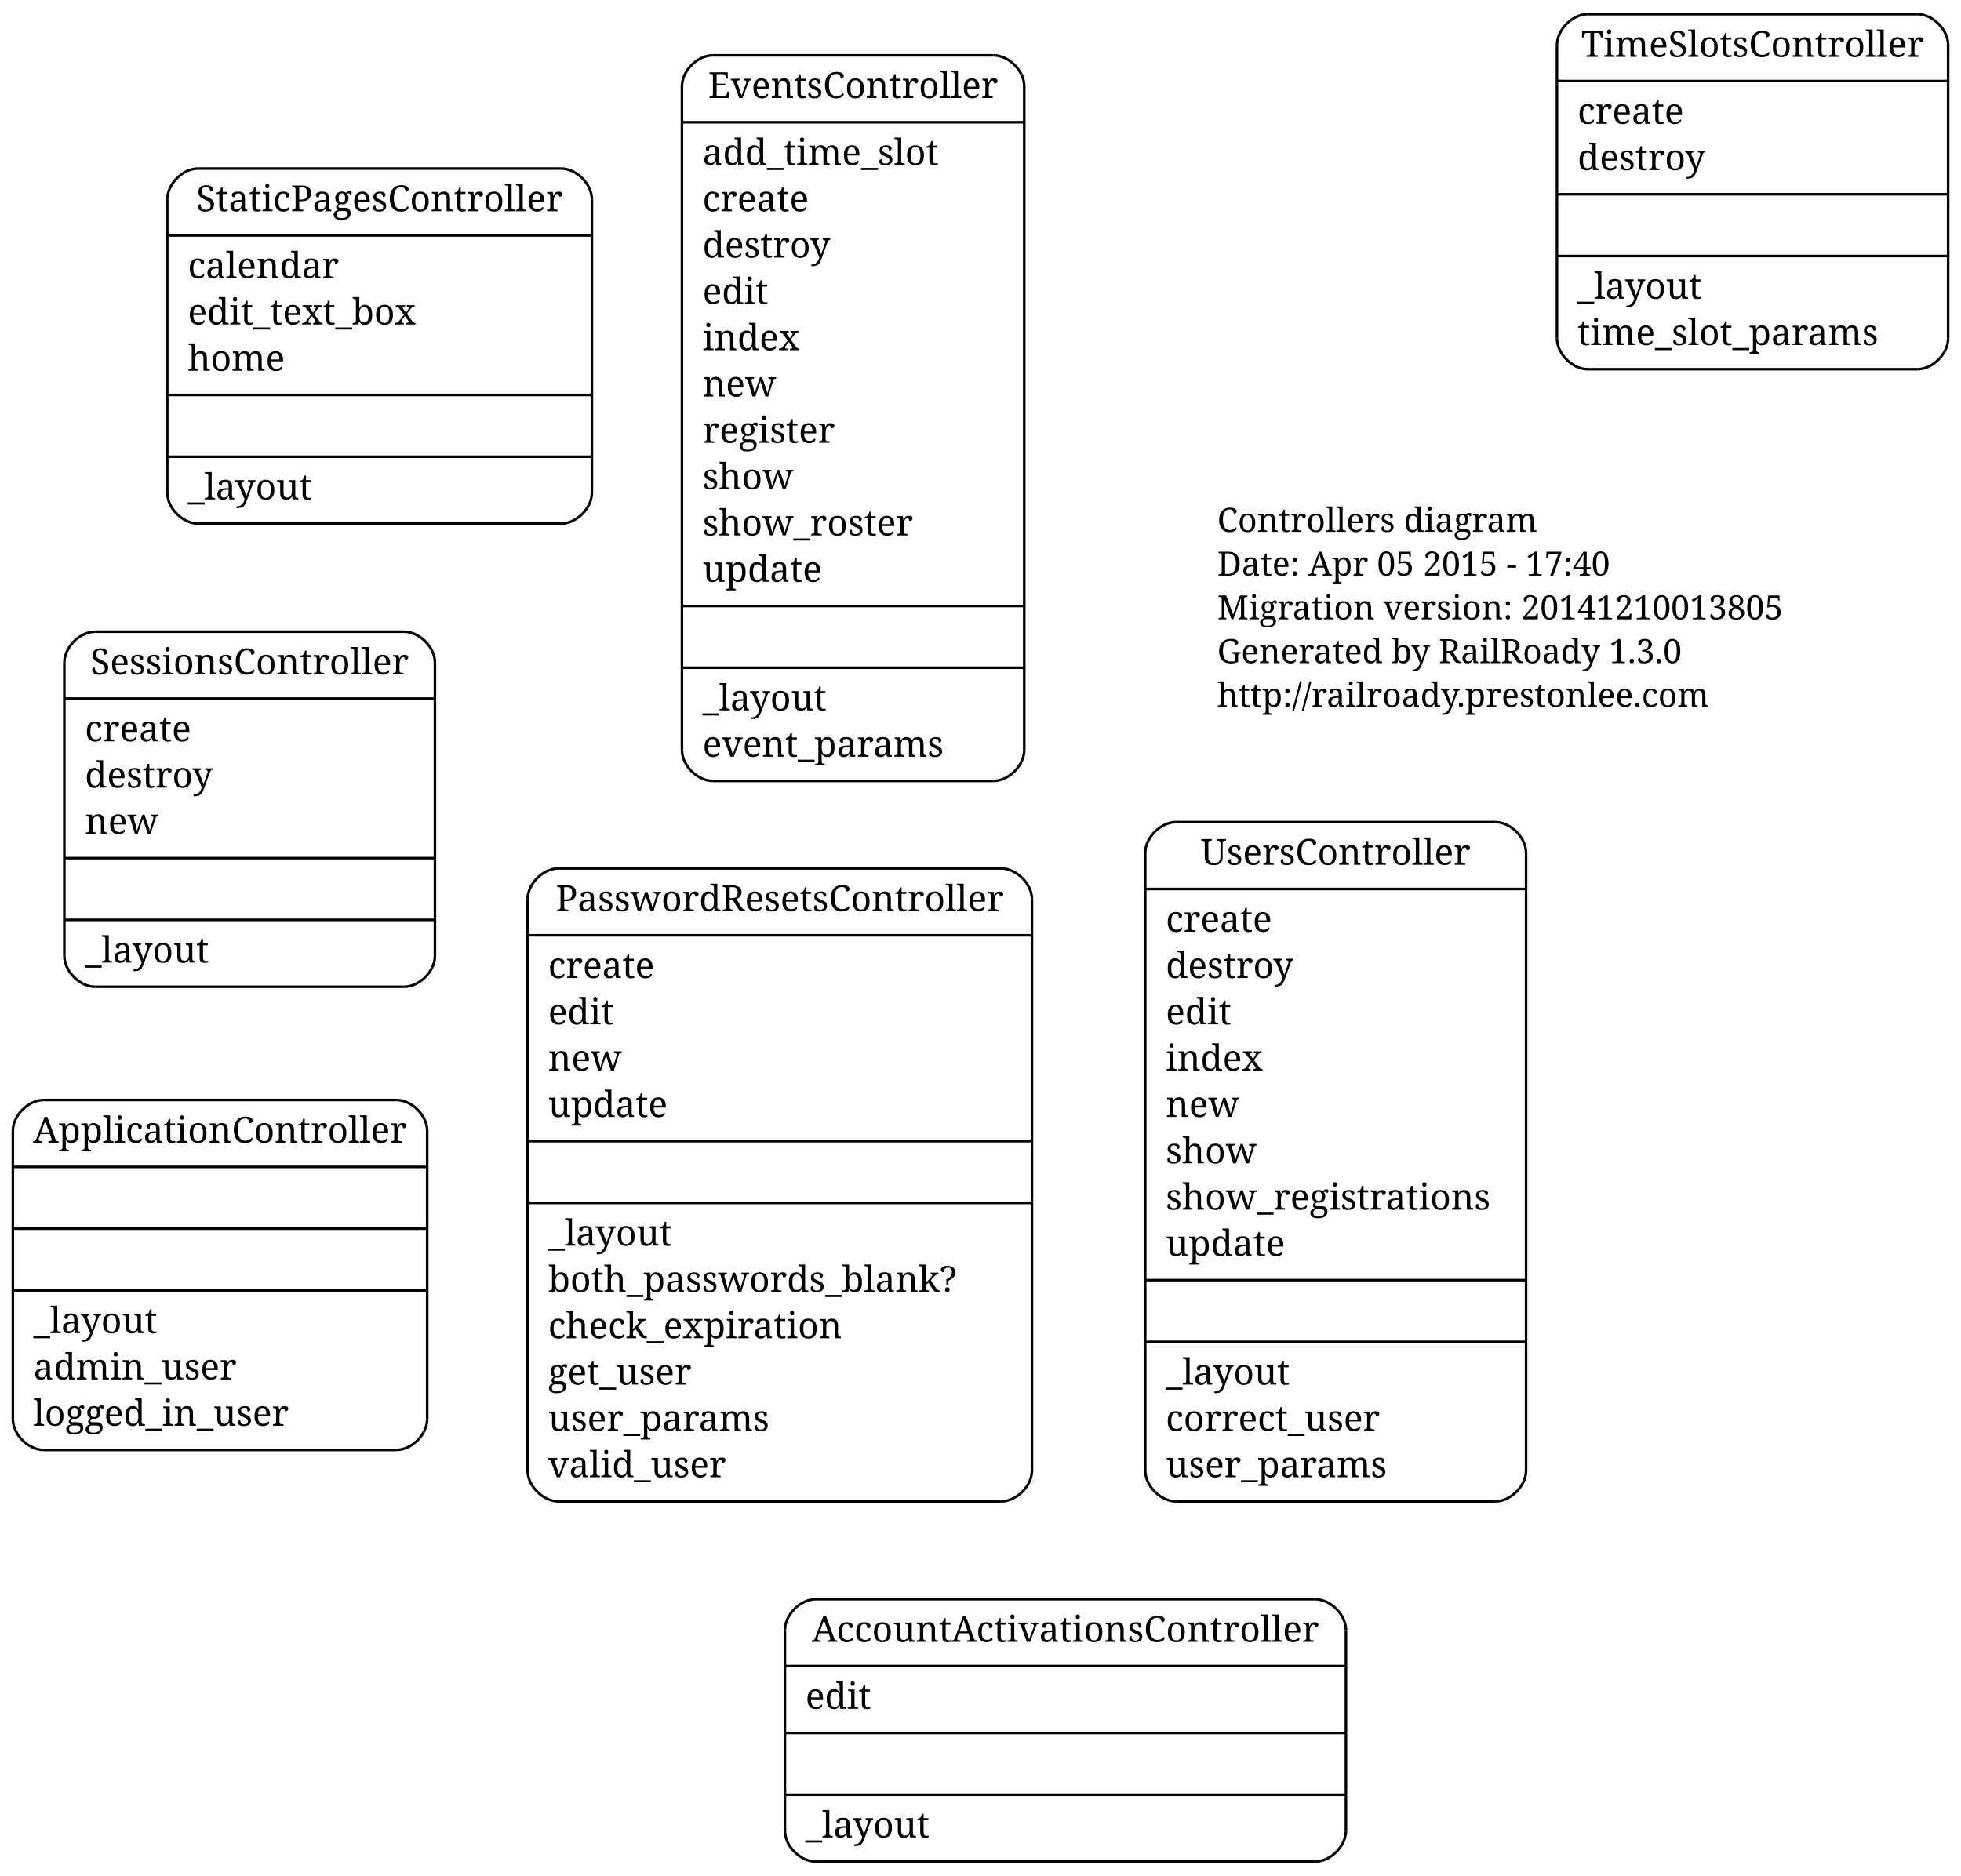
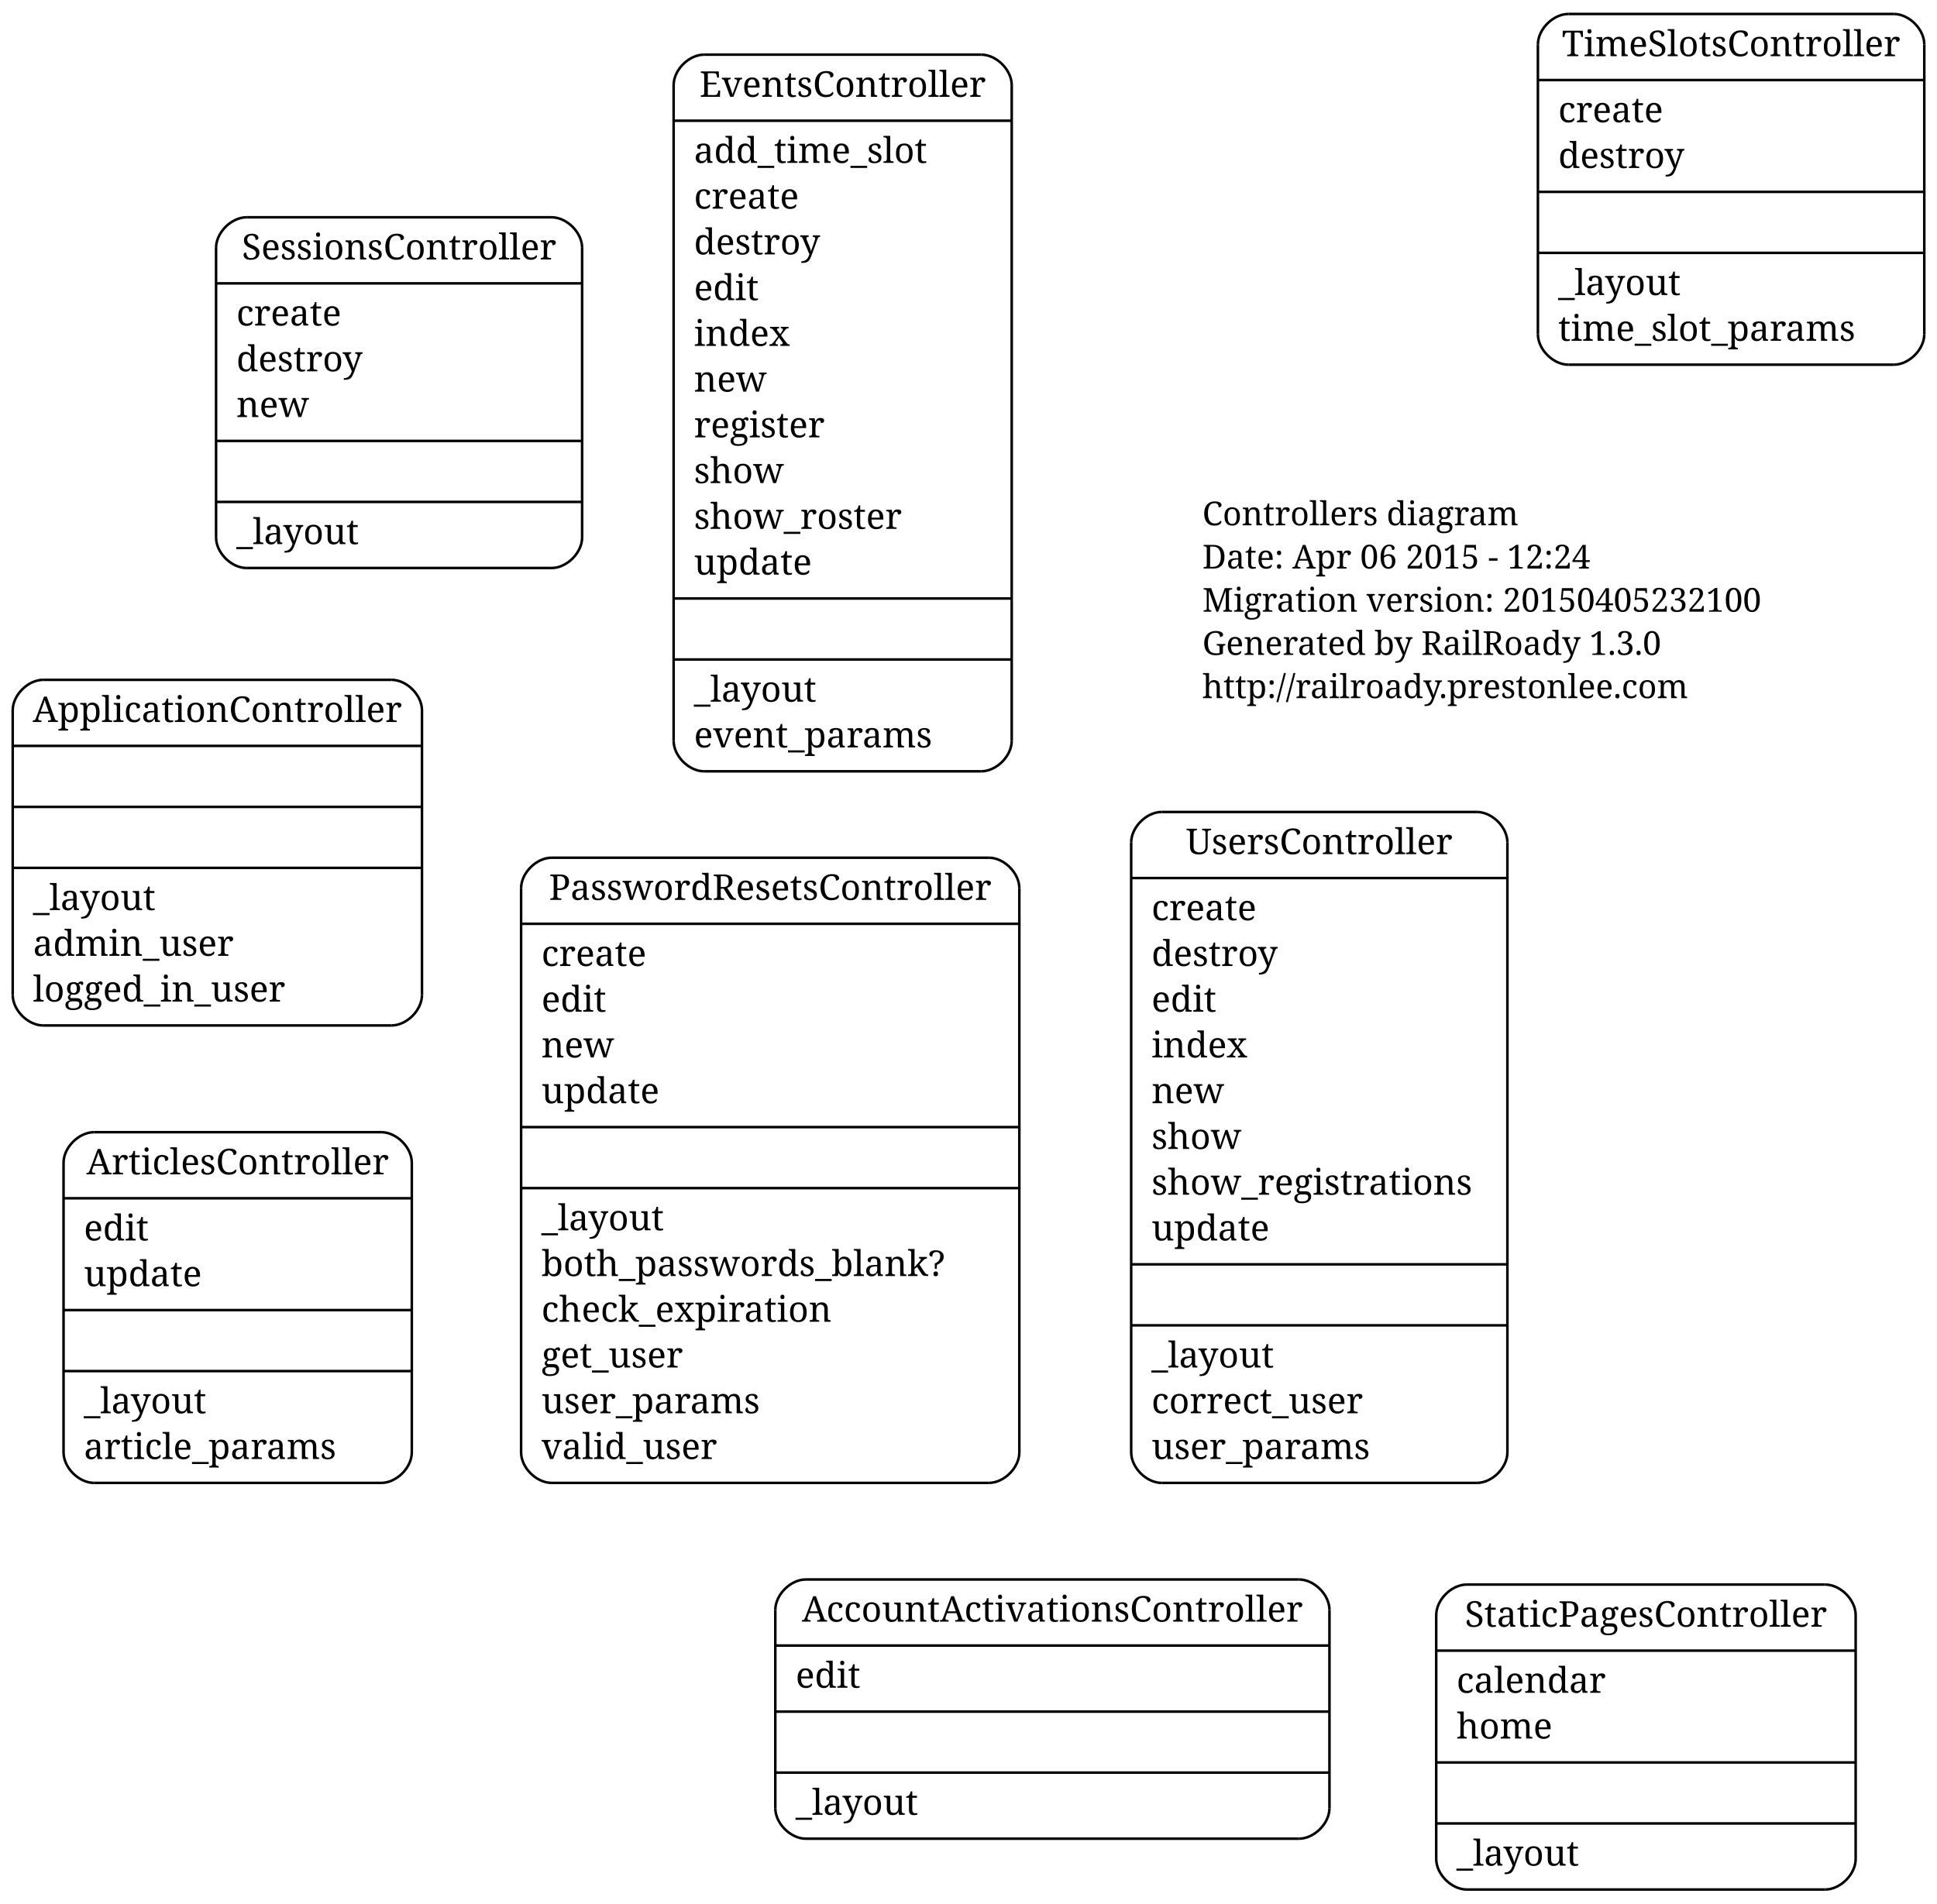
- <svg xmlns="http://www.w3.org/2000/svg" width="762pt" height="729pt" viewBox="0.00 0.00 762.00 729.00">
-   <g id="graph1" class="graph" transform="scale(1 1) rotate(0) translate(4 725)">
-     <polygon fill="white" stroke="white" points="-4,5 -4,-725 759,-725 759,5 -4,5" />
+ <svg xmlns="http://www.w3.org/2000/svg" width="762pt" height="749pt" viewBox="0.00 0.00 762.00 749.00">
+   <g id="graph1" class="graph" transform="scale(1 1) rotate(0) translate(4 745)">
+     <polygon fill="white" stroke="white" points="-4,5 -4,-745 759,-745 759,5 -4,5" />
    <g id="node1" class="node">
-       <text text-anchor="start" x="469" y="-518.3" font-family="Times Roman,serif" font-size="13.00">Controllers diagram</text>
-       <text text-anchor="start" x="469" y="-501.3" font-family="Times Roman,serif" font-size="13.00">Date: Apr 05 2015 - 17:40</text>
-       <text text-anchor="start" x="469" y="-484.3" font-family="Times Roman,serif" font-size="13.00">Migration version: 20141210013805</text>
-       <text text-anchor="start" x="469" y="-467.3" font-family="Times Roman,serif" font-size="13.00">Generated by RailRoady 1.3.0</text>
-       <text text-anchor="start" x="469" y="-450.3" font-family="Times Roman,serif" font-size="13.00">http://railroady.prestonlee.com</text>
+       <text text-anchor="start" x="469" y="-538.3" font-family="Times Roman,serif" font-size="13.00">Controllers diagram</text>
+       <text text-anchor="start" x="469" y="-521.3" font-family="Times Roman,serif" font-size="13.00">Date: Apr 06 2015 - 12:24</text>
+       <text text-anchor="start" x="469" y="-504.3" font-family="Times Roman,serif" font-size="13.00">Migration version: 20150405232100</text>
+       <text text-anchor="start" x="469" y="-487.3" font-family="Times Roman,serif" font-size="13.00">Generated by RailRoady 1.3.0</text>
+       <text text-anchor="start" x="469" y="-470.3" font-family="Times Roman,serif" font-size="13.00">http://railroady.prestonlee.com</text>
    </g>
    <g id="node2" class="node">
-       <polyline fill="none" stroke="black" points="213,-141.5 385,-141.5 " />
-       <path fill="none" stroke="black" d="M385,-141.5C391,-141.5 397,-147.5 397,-153.5" />
-       <polyline fill="none" stroke="black" points="397,-153.5 397,-375.5 " />
-       <path fill="none" stroke="black" d="M397,-375.5C397,-381.5 391,-387.5 385,-387.5" />
-       <polyline fill="none" stroke="black" points="385,-387.5 213,-387.5 " />
-       <path fill="none" stroke="black" d="M213,-387.5C207,-387.5 201,-381.5 201,-375.5" />
-       <polyline fill="none" stroke="black" points="201,-375.5 201,-153.5 " />
-       <path fill="none" stroke="black" d="M201,-153.5C201,-147.5 207,-141.5 213,-141.5" />
-       <text text-anchor="middle" x="299" y="-370.9" font-family="Times Roman,serif" font-size="14.00">PasswordResetsController</text>
-       <polyline fill="none" stroke="black" points="201,-361.5 397,-361.5 " />
-       <text text-anchor="start" x="209" y="-344.9" font-family="Times Roman,serif" font-size="14.00">create</text>
-       <text text-anchor="start" x="209" y="-326.9" font-family="Times Roman,serif" font-size="14.00">edit</text>
-       <text text-anchor="start" x="209" y="-308.9" font-family="Times Roman,serif" font-size="14.00">new</text>
-       <text text-anchor="start" x="209" y="-290.9" font-family="Times Roman,serif" font-size="14.00">update</text>
-       <polyline fill="none" stroke="black" points="201,-281.5 397,-281.5 " />
-       <polyline fill="none" stroke="black" points="201,-257.5 397,-257.5 " />
-       <text text-anchor="start" x="209" y="-240.9" font-family="Times Roman,serif" font-size="14.00">_layout</text>
-       <text text-anchor="start" x="209" y="-222.9" font-family="Times Roman,serif" font-size="14.00">both_passwords_blank?</text>
-       <text text-anchor="start" x="209" y="-204.9" font-family="Times Roman,serif" font-size="14.00">check_expiration</text>
-       <text text-anchor="start" x="209" y="-186.9" font-family="Times Roman,serif" font-size="14.00">get_user</text>
-       <text text-anchor="start" x="209" y="-168.9" font-family="Times Roman,serif" font-size="14.00">user_params</text>
-       <text text-anchor="start" x="209" y="-150.9" font-family="Times Roman,serif" font-size="14.00">valid_user</text>
+       <polyline fill="none" stroke="black" points="213,-161.5 385,-161.5 " />
+       <path fill="none" stroke="black" d="M385,-161.5C391,-161.5 397,-167.5 397,-173.5" />
+       <polyline fill="none" stroke="black" points="397,-173.5 397,-395.5 " />
+       <path fill="none" stroke="black" d="M397,-395.5C397,-401.5 391,-407.5 385,-407.5" />
+       <polyline fill="none" stroke="black" points="385,-407.5 213,-407.5 " />
+       <path fill="none" stroke="black" d="M213,-407.5C207,-407.5 201,-401.5 201,-395.5" />
+       <polyline fill="none" stroke="black" points="201,-395.5 201,-173.5 " />
+       <path fill="none" stroke="black" d="M201,-173.5C201,-167.5 207,-161.5 213,-161.5" />
+       <text text-anchor="middle" x="299" y="-390.9" font-family="Times Roman,serif" font-size="14.00">PasswordResetsController</text>
+       <polyline fill="none" stroke="black" points="201,-381.5 397,-381.5 " />
+       <text text-anchor="start" x="209" y="-364.9" font-family="Times Roman,serif" font-size="14.00">create</text>
+       <text text-anchor="start" x="209" y="-346.9" font-family="Times Roman,serif" font-size="14.00">edit</text>
+       <text text-anchor="start" x="209" y="-328.9" font-family="Times Roman,serif" font-size="14.00">new</text>
+       <text text-anchor="start" x="209" y="-310.9" font-family="Times Roman,serif" font-size="14.00">update</text>
+       <polyline fill="none" stroke="black" points="201,-301.5 397,-301.5 " />
+       <polyline fill="none" stroke="black" points="201,-277.5 397,-277.5 " />
+       <text text-anchor="start" x="209" y="-260.9" font-family="Times Roman,serif" font-size="14.00">_layout</text>
+       <text text-anchor="start" x="209" y="-242.9" font-family="Times Roman,serif" font-size="14.00">both_passwords_blank?</text>
+       <text text-anchor="start" x="209" y="-224.9" font-family="Times Roman,serif" font-size="14.00">check_expiration</text>
+       <text text-anchor="start" x="209" y="-206.9" font-family="Times Roman,serif" font-size="14.00">get_user</text>
+       <text text-anchor="start" x="209" y="-188.9" font-family="Times Roman,serif" font-size="14.00">user_params</text>
+       <text text-anchor="start" x="209" y="-170.9" font-family="Times Roman,serif" font-size="14.00">valid_user</text>
    </g>
    <g id="node3" class="node">
-       <polyline fill="none" stroke="black" points="453,-141.5 577,-141.5 " />
-       <path fill="none" stroke="black" d="M577,-141.5C583,-141.5 589,-147.5 589,-153.5" />
-       <polyline fill="none" stroke="black" points="589,-153.5 589,-393.5 " />
-       <path fill="none" stroke="black" d="M589,-393.5C589,-399.5 583,-405.5 577,-405.5" />
-       <polyline fill="none" stroke="black" points="577,-405.5 453,-405.5 " />
-       <path fill="none" stroke="black" d="M453,-405.5C447,-405.5 441,-399.5 441,-393.5" />
-       <polyline fill="none" stroke="black" points="441,-393.5 441,-153.5 " />
-       <path fill="none" stroke="black" d="M441,-153.5C441,-147.5 447,-141.5 453,-141.5" />
-       <text text-anchor="middle" x="515" y="-388.9" font-family="Times Roman,serif" font-size="14.00">UsersController</text>
-       <polyline fill="none" stroke="black" points="441,-379.5 589,-379.5 " />
-       <text text-anchor="start" x="449" y="-362.9" font-family="Times Roman,serif" font-size="14.00">create</text>
-       <text text-anchor="start" x="449" y="-344.9" font-family="Times Roman,serif" font-size="14.00">destroy</text>
-       <text text-anchor="start" x="449" y="-326.9" font-family="Times Roman,serif" font-size="14.00">edit</text>
-       <text text-anchor="start" x="449" y="-308.9" font-family="Times Roman,serif" font-size="14.00">index</text>
-       <text text-anchor="start" x="449" y="-290.9" font-family="Times Roman,serif" font-size="14.00">new</text>
-       <text text-anchor="start" x="449" y="-272.9" font-family="Times Roman,serif" font-size="14.00">show</text>
-       <text text-anchor="start" x="449" y="-254.9" font-family="Times Roman,serif" font-size="14.00">show_registrations</text>
-       <text text-anchor="start" x="449" y="-236.9" font-family="Times Roman,serif" font-size="14.00">update</text>
-       <polyline fill="none" stroke="black" points="441,-227.5 589,-227.5 " />
-       <polyline fill="none" stroke="black" points="441,-203.5 589,-203.5 " />
-       <text text-anchor="start" x="449" y="-186.9" font-family="Times Roman,serif" font-size="14.00">_layout</text>
-       <text text-anchor="start" x="449" y="-168.9" font-family="Times Roman,serif" font-size="14.00">correct_user</text>
-       <text text-anchor="start" x="449" y="-150.9" font-family="Times Roman,serif" font-size="14.00">user_params</text>
+       <polyline fill="none" stroke="black" points="33,-161.5 146,-161.5 " />
+       <path fill="none" stroke="black" d="M146,-161.5C152,-161.5 158,-167.5 158,-173.5" />
+       <polyline fill="none" stroke="black" points="158,-173.5 158,-287.5 " />
+       <path fill="none" stroke="black" d="M158,-287.5C158,-293.5 152,-299.5 146,-299.5" />
+       <polyline fill="none" stroke="black" points="146,-299.5 33,-299.5 " />
+       <path fill="none" stroke="black" d="M33,-299.5C27,-299.5 21,-293.5 21,-287.5" />
+       <polyline fill="none" stroke="black" points="21,-287.5 21,-173.5 " />
+       <path fill="none" stroke="black" d="M21,-173.5C21,-167.5 27,-161.5 33,-161.5" />
+       <text text-anchor="middle" x="89.5" y="-282.9" font-family="Times Roman,serif" font-size="14.00">ArticlesController</text>
+       <polyline fill="none" stroke="black" points="21,-273.5 158,-273.5 " />
+       <text text-anchor="start" x="29" y="-256.9" font-family="Times Roman,serif" font-size="14.00">edit</text>
+       <text text-anchor="start" x="29" y="-238.9" font-family="Times Roman,serif" font-size="14.00">update</text>
+       <polyline fill="none" stroke="black" points="21,-229.5 158,-229.5 " />
+       <polyline fill="none" stroke="black" points="21,-205.5 158,-205.5 " />
+       <text text-anchor="start" x="29" y="-188.9" font-family="Times Roman,serif" font-size="14.00">_layout</text>
+       <text text-anchor="start" x="29" y="-170.9" font-family="Times Roman,serif" font-size="14.00">article_params</text>
    </g>
    <g id="node4" class="node">
-       <polyline fill="none" stroke="black" points="33,-341.5 153,-341.5 " />
-       <path fill="none" stroke="black" d="M153,-341.5C159,-341.5 165,-347.5 165,-353.5" />
-       <polyline fill="none" stroke="black" points="165,-353.5 165,-467.5 " />
-       <path fill="none" stroke="black" d="M165,-467.5C165,-473.5 159,-479.5 153,-479.5" />
-       <polyline fill="none" stroke="black" points="153,-479.5 33,-479.5 " />
-       <path fill="none" stroke="black" d="M33,-479.5C27,-479.5 21,-473.5 21,-467.5" />
-       <polyline fill="none" stroke="black" points="21,-467.5 21,-353.5 " />
-       <path fill="none" stroke="black" d="M21,-353.5C21,-347.5 27,-341.5 33,-341.5" />
-       <text text-anchor="middle" x="93" y="-462.9" font-family="Times Roman,serif" font-size="14.00">SessionsController</text>
-       <polyline fill="none" stroke="black" points="21,-453.5 165,-453.5 " />
-       <text text-anchor="start" x="29" y="-436.9" font-family="Times Roman,serif" font-size="14.00">create</text>
-       <text text-anchor="start" x="29" y="-418.9" font-family="Times Roman,serif" font-size="14.00">destroy</text>
-       <text text-anchor="start" x="29" y="-400.9" font-family="Times Roman,serif" font-size="14.00">new</text>
-       <polyline fill="none" stroke="black" points="21,-391.5 165,-391.5 " />
-       <polyline fill="none" stroke="black" points="21,-367.5 165,-367.5 " />
-       <text text-anchor="start" x="29" y="-350.9" font-family="Times Roman,serif" font-size="14.00">_layout</text>
+       <polyline fill="none" stroke="black" points="453,-161.5 577,-161.5 " />
+       <path fill="none" stroke="black" d="M577,-161.5C583,-161.5 589,-167.5 589,-173.5" />
+       <polyline fill="none" stroke="black" points="589,-173.5 589,-413.5 " />
+       <path fill="none" stroke="black" d="M589,-413.5C589,-419.5 583,-425.5 577,-425.5" />
+       <polyline fill="none" stroke="black" points="577,-425.5 453,-425.5 " />
+       <path fill="none" stroke="black" d="M453,-425.5C447,-425.5 441,-419.5 441,-413.5" />
+       <polyline fill="none" stroke="black" points="441,-413.5 441,-173.5 " />
+       <path fill="none" stroke="black" d="M441,-173.5C441,-167.5 447,-161.5 453,-161.5" />
+       <text text-anchor="middle" x="515" y="-408.9" font-family="Times Roman,serif" font-size="14.00">UsersController</text>
+       <polyline fill="none" stroke="black" points="441,-399.5 589,-399.5 " />
+       <text text-anchor="start" x="449" y="-382.9" font-family="Times Roman,serif" font-size="14.00">create</text>
+       <text text-anchor="start" x="449" y="-364.9" font-family="Times Roman,serif" font-size="14.00">destroy</text>
+       <text text-anchor="start" x="449" y="-346.9" font-family="Times Roman,serif" font-size="14.00">edit</text>
+       <text text-anchor="start" x="449" y="-328.9" font-family="Times Roman,serif" font-size="14.00">index</text>
+       <text text-anchor="start" x="449" y="-310.9" font-family="Times Roman,serif" font-size="14.00">new</text>
+       <text text-anchor="start" x="449" y="-292.9" font-family="Times Roman,serif" font-size="14.00">show</text>
+       <text text-anchor="start" x="449" y="-274.9" font-family="Times Roman,serif" font-size="14.00">show_registrations</text>
+       <text text-anchor="start" x="449" y="-256.9" font-family="Times Roman,serif" font-size="14.00">update</text>
+       <polyline fill="none" stroke="black" points="441,-247.5 589,-247.5 " />
+       <polyline fill="none" stroke="black" points="441,-223.5 589,-223.5 " />
+       <text text-anchor="start" x="449" y="-206.9" font-family="Times Roman,serif" font-size="14.00">_layout</text>
+       <text text-anchor="start" x="449" y="-188.9" font-family="Times Roman,serif" font-size="14.00">correct_user</text>
+       <text text-anchor="start" x="449" y="-170.9" font-family="Times Roman,serif" font-size="14.00">user_params</text>
    </g>
    <g id="node5" class="node">
-       <polyline fill="none" stroke="black" points="613,-581.5 741,-581.5 " />
-       <path fill="none" stroke="black" d="M741,-581.5C747,-581.5 753,-587.5 753,-593.5" />
-       <polyline fill="none" stroke="black" points="753,-593.5 753,-707.5 " />
-       <path fill="none" stroke="black" d="M753,-707.5C753,-713.5 747,-719.5 741,-719.5" />
-       <polyline fill="none" stroke="black" points="741,-719.5 613,-719.5 " />
-       <path fill="none" stroke="black" d="M613,-719.5C607,-719.5 601,-713.5 601,-707.5" />
-       <polyline fill="none" stroke="black" points="601,-707.5 601,-593.5 " />
-       <path fill="none" stroke="black" d="M601,-593.5C601,-587.5 607,-581.5 613,-581.5" />
-       <text text-anchor="middle" x="677" y="-702.9" font-family="Times Roman,serif" font-size="14.00">TimeSlotsController</text>
-       <polyline fill="none" stroke="black" points="601,-693.5 753,-693.5 " />
-       <text text-anchor="start" x="609" y="-676.9" font-family="Times Roman,serif" font-size="14.00">create</text>
-       <text text-anchor="start" x="609" y="-658.9" font-family="Times Roman,serif" font-size="14.00">destroy</text>
-       <polyline fill="none" stroke="black" points="601,-649.5 753,-649.5 " />
-       <polyline fill="none" stroke="black" points="601,-625.5 753,-625.5 " />
-       <text text-anchor="start" x="609" y="-608.9" font-family="Times Roman,serif" font-size="14.00">_layout</text>
-       <text text-anchor="start" x="609" y="-590.9" font-family="Times Roman,serif" font-size="14.00">time_slot_params</text>
+       <polyline fill="none" stroke="black" points="93,-521.5 213,-521.5 " />
+       <path fill="none" stroke="black" d="M213,-521.5C219,-521.5 225,-527.5 225,-533.5" />
+       <polyline fill="none" stroke="black" points="225,-533.5 225,-647.5 " />
+       <path fill="none" stroke="black" d="M225,-647.5C225,-653.5 219,-659.5 213,-659.5" />
+       <polyline fill="none" stroke="black" points="213,-659.5 93,-659.5 " />
+       <path fill="none" stroke="black" d="M93,-659.5C87,-659.5 81,-653.5 81,-647.5" />
+       <polyline fill="none" stroke="black" points="81,-647.5 81,-533.5 " />
+       <path fill="none" stroke="black" d="M81,-533.5C81,-527.5 87,-521.5 93,-521.5" />
+       <text text-anchor="middle" x="153" y="-642.9" font-family="Times Roman,serif" font-size="14.00">SessionsController</text>
+       <polyline fill="none" stroke="black" points="81,-633.5 225,-633.5 " />
+       <text text-anchor="start" x="89" y="-616.9" font-family="Times Roman,serif" font-size="14.00">create</text>
+       <text text-anchor="start" x="89" y="-598.9" font-family="Times Roman,serif" font-size="14.00">destroy</text>
+       <text text-anchor="start" x="89" y="-580.9" font-family="Times Roman,serif" font-size="14.00">new</text>
+       <polyline fill="none" stroke="black" points="81,-571.5 225,-571.5 " />
+       <polyline fill="none" stroke="black" points="81,-547.5 225,-547.5 " />
+       <text text-anchor="start" x="89" y="-530.9" font-family="Times Roman,serif" font-size="14.00">_layout</text>
    </g>
    <g id="node6" class="node">
-       <polyline fill="none" stroke="black" points="73,-521.5 214,-521.5 " />
-       <path fill="none" stroke="black" d="M214,-521.5C220,-521.5 226,-527.5 226,-533.5" />
-       <polyline fill="none" stroke="black" points="226,-533.5 226,-647.5 " />
-       <path fill="none" stroke="black" d="M226,-647.5C226,-653.5 220,-659.5 214,-659.5" />
-       <polyline fill="none" stroke="black" points="214,-659.5 73,-659.5 " />
-       <path fill="none" stroke="black" d="M73,-659.5C67,-659.5 61,-653.5 61,-647.5" />
-       <polyline fill="none" stroke="black" points="61,-647.5 61,-533.5 " />
-       <path fill="none" stroke="black" d="M61,-533.5C61,-527.5 67,-521.5 73,-521.5" />
-       <text text-anchor="middle" x="143.5" y="-642.9" font-family="Times Roman,serif" font-size="14.00">StaticPagesController</text>
-       <polyline fill="none" stroke="black" points="61,-633.5 226,-633.5 " />
-       <text text-anchor="start" x="69" y="-616.9" font-family="Times Roman,serif" font-size="14.00">calendar</text>
-       <text text-anchor="start" x="69" y="-598.9" font-family="Times Roman,serif" font-size="14.00">edit_text_box</text>
-       <text text-anchor="start" x="69" y="-580.9" font-family="Times Roman,serif" font-size="14.00">home</text>
-       <polyline fill="none" stroke="black" points="61,-571.5 226,-571.5 " />
-       <polyline fill="none" stroke="black" points="61,-547.5 226,-547.5 " />
-       <text text-anchor="start" x="69" y="-530.9" font-family="Times Roman,serif" font-size="14.00">_layout</text>
+       <polyline fill="none" stroke="black" points="613,-601.5 741,-601.5 " />
+       <path fill="none" stroke="black" d="M741,-601.5C747,-601.5 753,-607.5 753,-613.5" />
+       <polyline fill="none" stroke="black" points="753,-613.5 753,-727.5 " />
+       <path fill="none" stroke="black" d="M753,-727.5C753,-733.5 747,-739.5 741,-739.5" />
+       <polyline fill="none" stroke="black" points="741,-739.5 613,-739.5 " />
+       <path fill="none" stroke="black" d="M613,-739.5C607,-739.5 601,-733.5 601,-727.5" />
+       <polyline fill="none" stroke="black" points="601,-727.5 601,-613.5 " />
+       <path fill="none" stroke="black" d="M601,-613.5C601,-607.5 607,-601.5 613,-601.5" />
+       <text text-anchor="middle" x="677" y="-722.9" font-family="Times Roman,serif" font-size="14.00">TimeSlotsController</text>
+       <polyline fill="none" stroke="black" points="601,-713.5 753,-713.5 " />
+       <text text-anchor="start" x="609" y="-696.9" font-family="Times Roman,serif" font-size="14.00">create</text>
+       <text text-anchor="start" x="609" y="-678.9" font-family="Times Roman,serif" font-size="14.00">destroy</text>
+       <polyline fill="none" stroke="black" points="601,-669.5 753,-669.5 " />
+       <polyline fill="none" stroke="black" points="601,-645.5 753,-645.5 " />
+       <text text-anchor="start" x="609" y="-628.9" font-family="Times Roman,serif" font-size="14.00">_layout</text>
+       <text text-anchor="start" x="609" y="-610.9" font-family="Times Roman,serif" font-size="14.00">time_slot_params</text>
    </g>
    <g id="node7" class="node">
-       <polyline fill="none" stroke="black" points="273,-421.5 382,-421.5 " />
-       <path fill="none" stroke="black" d="M382,-421.5C388,-421.5 394,-427.5 394,-433.5" />
-       <polyline fill="none" stroke="black" points="394,-433.5 394,-691.5 " />
-       <path fill="none" stroke="black" d="M394,-691.5C394,-697.5 388,-703.5 382,-703.5" />
-       <polyline fill="none" stroke="black" points="382,-703.5 273,-703.5 " />
-       <path fill="none" stroke="black" d="M273,-703.5C267,-703.5 261,-697.5 261,-691.5" />
-       <polyline fill="none" stroke="black" points="261,-691.5 261,-433.5 " />
-       <path fill="none" stroke="black" d="M261,-433.5C261,-427.5 267,-421.5 273,-421.5" />
-       <text text-anchor="middle" x="327.5" y="-686.9" font-family="Times Roman,serif" font-size="14.00">EventsController</text>
-       <polyline fill="none" stroke="black" points="261,-677.5 394,-677.5 " />
-       <text text-anchor="start" x="269" y="-660.9" font-family="Times Roman,serif" font-size="14.00">add_time_slot</text>
-       <text text-anchor="start" x="269" y="-642.9" font-family="Times Roman,serif" font-size="14.00">create</text>
-       <text text-anchor="start" x="269" y="-624.9" font-family="Times Roman,serif" font-size="14.00">destroy</text>
-       <text text-anchor="start" x="269" y="-606.9" font-family="Times Roman,serif" font-size="14.00">edit</text>
-       <text text-anchor="start" x="269" y="-588.9" font-family="Times Roman,serif" font-size="14.00">index</text>
-       <text text-anchor="start" x="269" y="-570.9" font-family="Times Roman,serif" font-size="14.00">new</text>
-       <text text-anchor="start" x="269" y="-552.9" font-family="Times Roman,serif" font-size="14.00">register</text>
-       <text text-anchor="start" x="269" y="-534.9" font-family="Times Roman,serif" font-size="14.00">show</text>
-       <text text-anchor="start" x="269" y="-516.9" font-family="Times Roman,serif" font-size="14.00">show_roster</text>
-       <text text-anchor="start" x="269" y="-498.9" font-family="Times Roman,serif" font-size="14.00">update</text>
-       <polyline fill="none" stroke="black" points="261,-489.5 394,-489.5 " />
-       <polyline fill="none" stroke="black" points="261,-465.5 394,-465.5 " />
-       <text text-anchor="start" x="269" y="-448.9" font-family="Times Roman,serif" font-size="14.00">_layout</text>
-       <text text-anchor="start" x="269" y="-430.9" font-family="Times Roman,serif" font-size="14.00">event_params</text>
+       <polyline fill="none" stroke="black" points="573,-1.5 714,-1.5 " />
+       <path fill="none" stroke="black" d="M714,-1.5C720,-1.5 726,-7.5 726,-13.5" />
+       <polyline fill="none" stroke="black" points="726,-13.5 726,-109.5 " />
+       <path fill="none" stroke="black" d="M726,-109.5C726,-115.5 720,-121.5 714,-121.5" />
+       <polyline fill="none" stroke="black" points="714,-121.5 573,-121.5 " />
+       <path fill="none" stroke="black" d="M573,-121.5C567,-121.5 561,-115.5 561,-109.5" />
+       <polyline fill="none" stroke="black" points="561,-109.5 561,-13.5 " />
+       <path fill="none" stroke="black" d="M561,-13.5C561,-7.5 567,-1.5 573,-1.5" />
+       <text text-anchor="middle" x="643.5" y="-104.9" font-family="Times Roman,serif" font-size="14.00">StaticPagesController</text>
+       <polyline fill="none" stroke="black" points="561,-95.5 726,-95.5 " />
+       <text text-anchor="start" x="569" y="-78.9" font-family="Times Roman,serif" font-size="14.00">calendar</text>
+       <text text-anchor="start" x="569" y="-60.9" font-family="Times Roman,serif" font-size="14.00">home</text>
+       <polyline fill="none" stroke="black" points="561,-51.5 726,-51.5 " />
+       <polyline fill="none" stroke="black" points="561,-27.5 726,-27.5 " />
+       <text text-anchor="start" x="569" y="-10.9" font-family="Times Roman,serif" font-size="14.00">_layout</text>
    </g>
    <g id="node8" class="node">
-       <polyline fill="none" stroke="black" points="13,-161.5 150,-161.5 " />
-       <path fill="none" stroke="black" d="M150,-161.5C156,-161.5 162,-167.5 162,-173.5" />
-       <polyline fill="none" stroke="black" points="162,-173.5 162,-285.5 " />
-       <path fill="none" stroke="black" d="M162,-285.5C162,-291.5 156,-297.5 150,-297.5" />
-       <polyline fill="none" stroke="black" points="150,-297.5 13,-297.5 " />
-       <path fill="none" stroke="black" d="M13,-297.5C7,-297.5 1,-291.5 1,-285.5" />
-       <polyline fill="none" stroke="black" points="1,-285.5 1,-173.5 " />
-       <path fill="none" stroke="black" d="M1,-173.5C1,-167.5 7,-161.5 13,-161.5" />
-       <text text-anchor="middle" x="81.5" y="-280.9" font-family="Times Roman,serif" font-size="14.00">ApplicationController</text>
-       <polyline fill="none" stroke="black" points="1,-271.5 162,-271.5 " />
-       <polyline fill="none" stroke="black" points="1,-247.5 162,-247.5 " />
-       <polyline fill="none" stroke="black" points="1,-223.5 162,-223.5 " />
-       <text text-anchor="start" x="9" y="-206.9" font-family="Times Roman,serif" font-size="14.00">_layout</text>
-       <text text-anchor="start" x="9" y="-188.9" font-family="Times Roman,serif" font-size="14.00">admin_user</text>
-       <text text-anchor="start" x="9" y="-170.9" font-family="Times Roman,serif" font-size="14.00">logged_in_user</text>
+       <polyline fill="none" stroke="black" points="273,-441.5 382,-441.5 " />
+       <path fill="none" stroke="black" d="M382,-441.5C388,-441.5 394,-447.5 394,-453.5" />
+       <polyline fill="none" stroke="black" points="394,-453.5 394,-711.5 " />
+       <path fill="none" stroke="black" d="M394,-711.5C394,-717.5 388,-723.5 382,-723.5" />
+       <polyline fill="none" stroke="black" points="382,-723.5 273,-723.5 " />
+       <path fill="none" stroke="black" d="M273,-723.5C267,-723.5 261,-717.5 261,-711.5" />
+       <polyline fill="none" stroke="black" points="261,-711.5 261,-453.5 " />
+       <path fill="none" stroke="black" d="M261,-453.5C261,-447.5 267,-441.5 273,-441.5" />
+       <text text-anchor="middle" x="327.5" y="-706.9" font-family="Times Roman,serif" font-size="14.00">EventsController</text>
+       <polyline fill="none" stroke="black" points="261,-697.5 394,-697.5 " />
+       <text text-anchor="start" x="269" y="-680.9" font-family="Times Roman,serif" font-size="14.00">add_time_slot</text>
+       <text text-anchor="start" x="269" y="-662.9" font-family="Times Roman,serif" font-size="14.00">create</text>
+       <text text-anchor="start" x="269" y="-644.9" font-family="Times Roman,serif" font-size="14.00">destroy</text>
+       <text text-anchor="start" x="269" y="-626.9" font-family="Times Roman,serif" font-size="14.00">edit</text>
+       <text text-anchor="start" x="269" y="-608.9" font-family="Times Roman,serif" font-size="14.00">index</text>
+       <text text-anchor="start" x="269" y="-590.9" font-family="Times Roman,serif" font-size="14.00">new</text>
+       <text text-anchor="start" x="269" y="-572.9" font-family="Times Roman,serif" font-size="14.00">register</text>
+       <text text-anchor="start" x="269" y="-554.9" font-family="Times Roman,serif" font-size="14.00">show</text>
+       <text text-anchor="start" x="269" y="-536.9" font-family="Times Roman,serif" font-size="14.00">show_roster</text>
+       <text text-anchor="start" x="269" y="-518.9" font-family="Times Roman,serif" font-size="14.00">update</text>
+       <polyline fill="none" stroke="black" points="261,-509.5 394,-509.5 " />
+       <polyline fill="none" stroke="black" points="261,-485.5 394,-485.5 " />
+       <text text-anchor="start" x="269" y="-468.9" font-family="Times Roman,serif" font-size="14.00">_layout</text>
+       <text text-anchor="start" x="269" y="-450.9" font-family="Times Roman,serif" font-size="14.00">event_params</text>
    </g>
    <g id="node9" class="node">
-       <polyline fill="none" stroke="black" points="313,-1.5 507,-1.5 " />
-       <path fill="none" stroke="black" d="M507,-1.5C513,-1.5 519,-7.5 519,-13.5" />
-       <polyline fill="none" stroke="black" points="519,-13.5 519,-91.5 " />
-       <path fill="none" stroke="black" d="M519,-91.5C519,-97.5 513,-103.5 507,-103.5" />
-       <polyline fill="none" stroke="black" points="507,-103.5 313,-103.5 " />
-       <path fill="none" stroke="black" d="M313,-103.5C307,-103.5 301,-97.5 301,-91.5" />
-       <polyline fill="none" stroke="black" points="301,-91.5 301,-13.5 " />
-       <path fill="none" stroke="black" d="M301,-13.5C301,-7.5 307,-1.5 313,-1.5" />
-       <text text-anchor="middle" x="410" y="-86.9" font-family="Times Roman,serif" font-size="14.00">AccountActivationsController</text>
-       <polyline fill="none" stroke="black" points="301,-77.5 519,-77.5 " />
-       <text text-anchor="start" x="309" y="-60.9" font-family="Times Roman,serif" font-size="14.00">edit</text>
-       <polyline fill="none" stroke="black" points="301,-51.5 519,-51.5 " />
-       <polyline fill="none" stroke="black" points="301,-27.5 519,-27.5 " />
-       <text text-anchor="start" x="309" y="-10.9" font-family="Times Roman,serif" font-size="14.00">_layout</text>
+       <polyline fill="none" stroke="black" points="13,-341.5 150,-341.5 " />
+       <path fill="none" stroke="black" d="M150,-341.5C156,-341.5 162,-347.5 162,-353.5" />
+       <polyline fill="none" stroke="black" points="162,-353.5 162,-465.5 " />
+       <path fill="none" stroke="black" d="M162,-465.5C162,-471.5 156,-477.5 150,-477.5" />
+       <polyline fill="none" stroke="black" points="150,-477.5 13,-477.5 " />
+       <path fill="none" stroke="black" d="M13,-477.5C7,-477.5 1,-471.5 1,-465.5" />
+       <polyline fill="none" stroke="black" points="1,-465.5 1,-353.5 " />
+       <path fill="none" stroke="black" d="M1,-353.5C1,-347.5 7,-341.5 13,-341.5" />
+       <text text-anchor="middle" x="81.5" y="-460.9" font-family="Times Roman,serif" font-size="14.00">ApplicationController</text>
+       <polyline fill="none" stroke="black" points="1,-451.5 162,-451.5 " />
+       <polyline fill="none" stroke="black" points="1,-427.5 162,-427.5 " />
+       <polyline fill="none" stroke="black" points="1,-403.5 162,-403.5 " />
+       <text text-anchor="start" x="9" y="-386.9" font-family="Times Roman,serif" font-size="14.00">_layout</text>
+       <text text-anchor="start" x="9" y="-368.9" font-family="Times Roman,serif" font-size="14.00">admin_user</text>
+       <text text-anchor="start" x="9" y="-350.9" font-family="Times Roman,serif" font-size="14.00">logged_in_user</text>
+     </g>
+     <g id="node10" class="node">
+       <polyline fill="none" stroke="black" points="313,-21.5 507,-21.5 " />
+       <path fill="none" stroke="black" d="M507,-21.5C513,-21.5 519,-27.5 519,-33.5" />
+       <polyline fill="none" stroke="black" points="519,-33.5 519,-111.5 " />
+       <path fill="none" stroke="black" d="M519,-111.5C519,-117.5 513,-123.5 507,-123.5" />
+       <polyline fill="none" stroke="black" points="507,-123.5 313,-123.5 " />
+       <path fill="none" stroke="black" d="M313,-123.5C307,-123.5 301,-117.5 301,-111.5" />
+       <polyline fill="none" stroke="black" points="301,-111.5 301,-33.5 " />
+       <path fill="none" stroke="black" d="M301,-33.5C301,-27.5 307,-21.5 313,-21.5" />
+       <text text-anchor="middle" x="410" y="-106.9" font-family="Times Roman,serif" font-size="14.00">AccountActivationsController</text>
+       <polyline fill="none" stroke="black" points="301,-97.5 519,-97.5 " />
+       <text text-anchor="start" x="309" y="-80.9" font-family="Times Roman,serif" font-size="14.00">edit</text>
+       <polyline fill="none" stroke="black" points="301,-71.5 519,-71.5 " />
+       <polyline fill="none" stroke="black" points="301,-47.5 519,-47.5 " />
+       <text text-anchor="start" x="309" y="-30.9" font-family="Times Roman,serif" font-size="14.00">_layout</text>
    </g>
  </g>
</svg>
